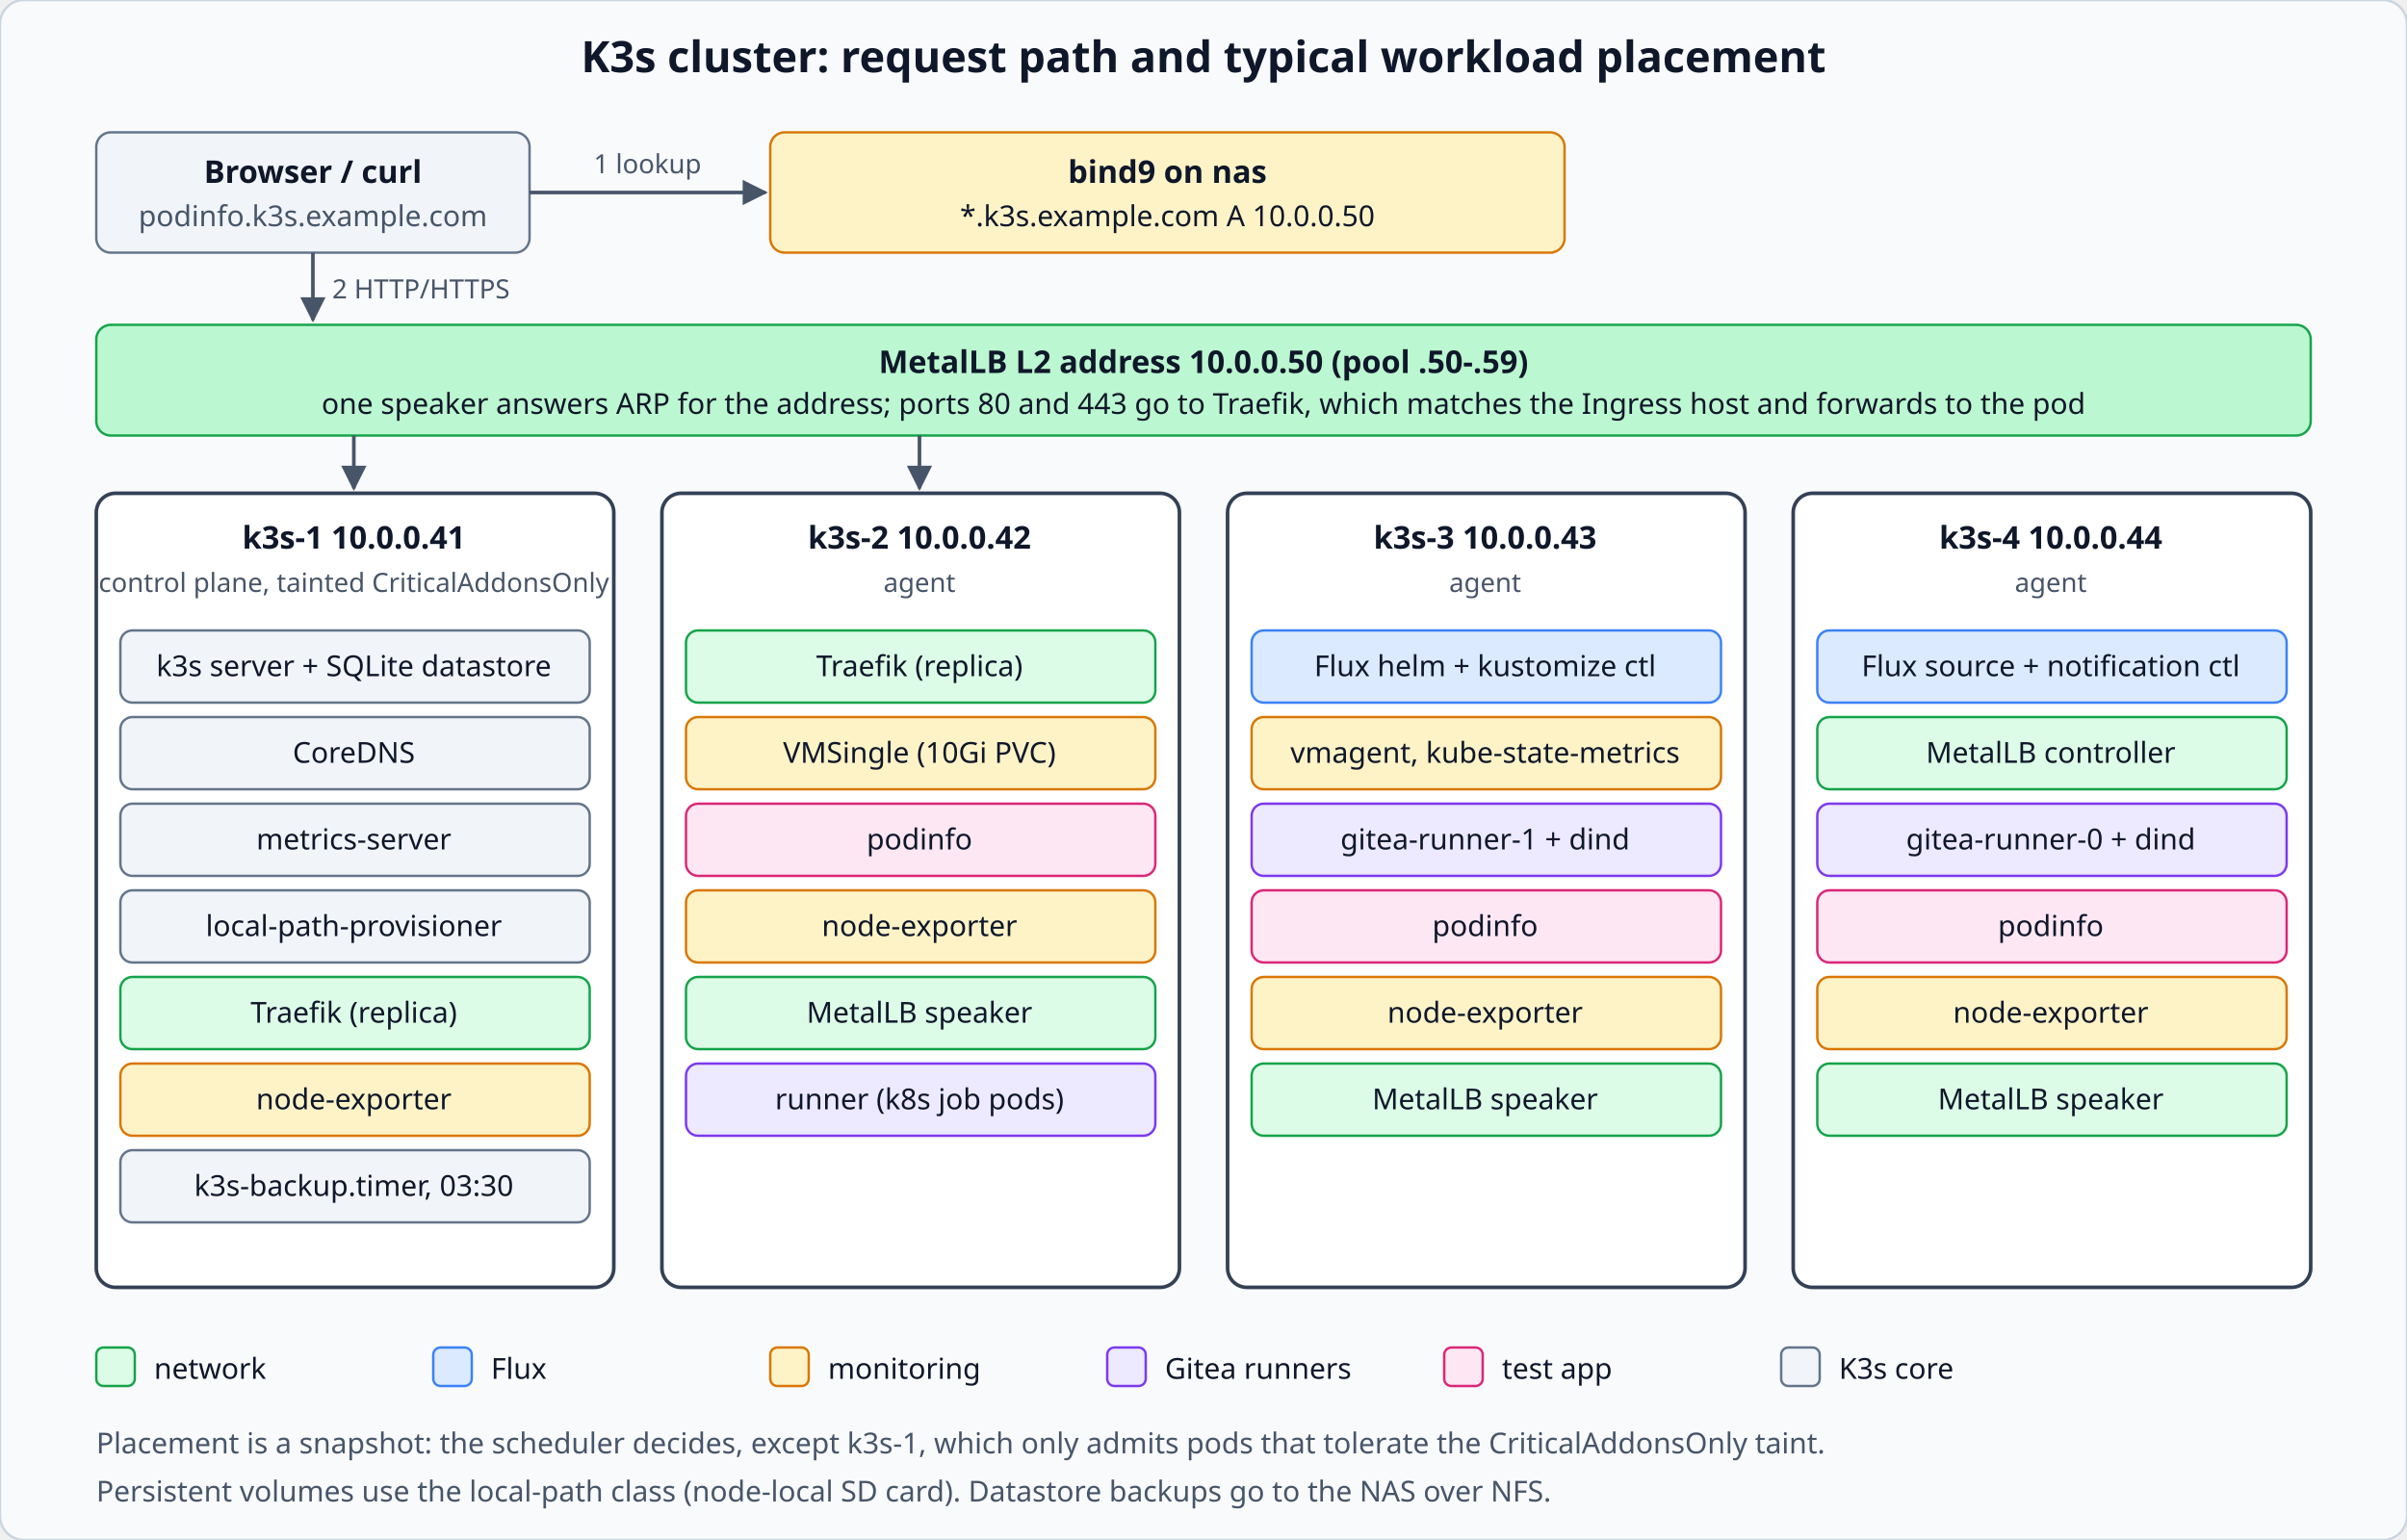
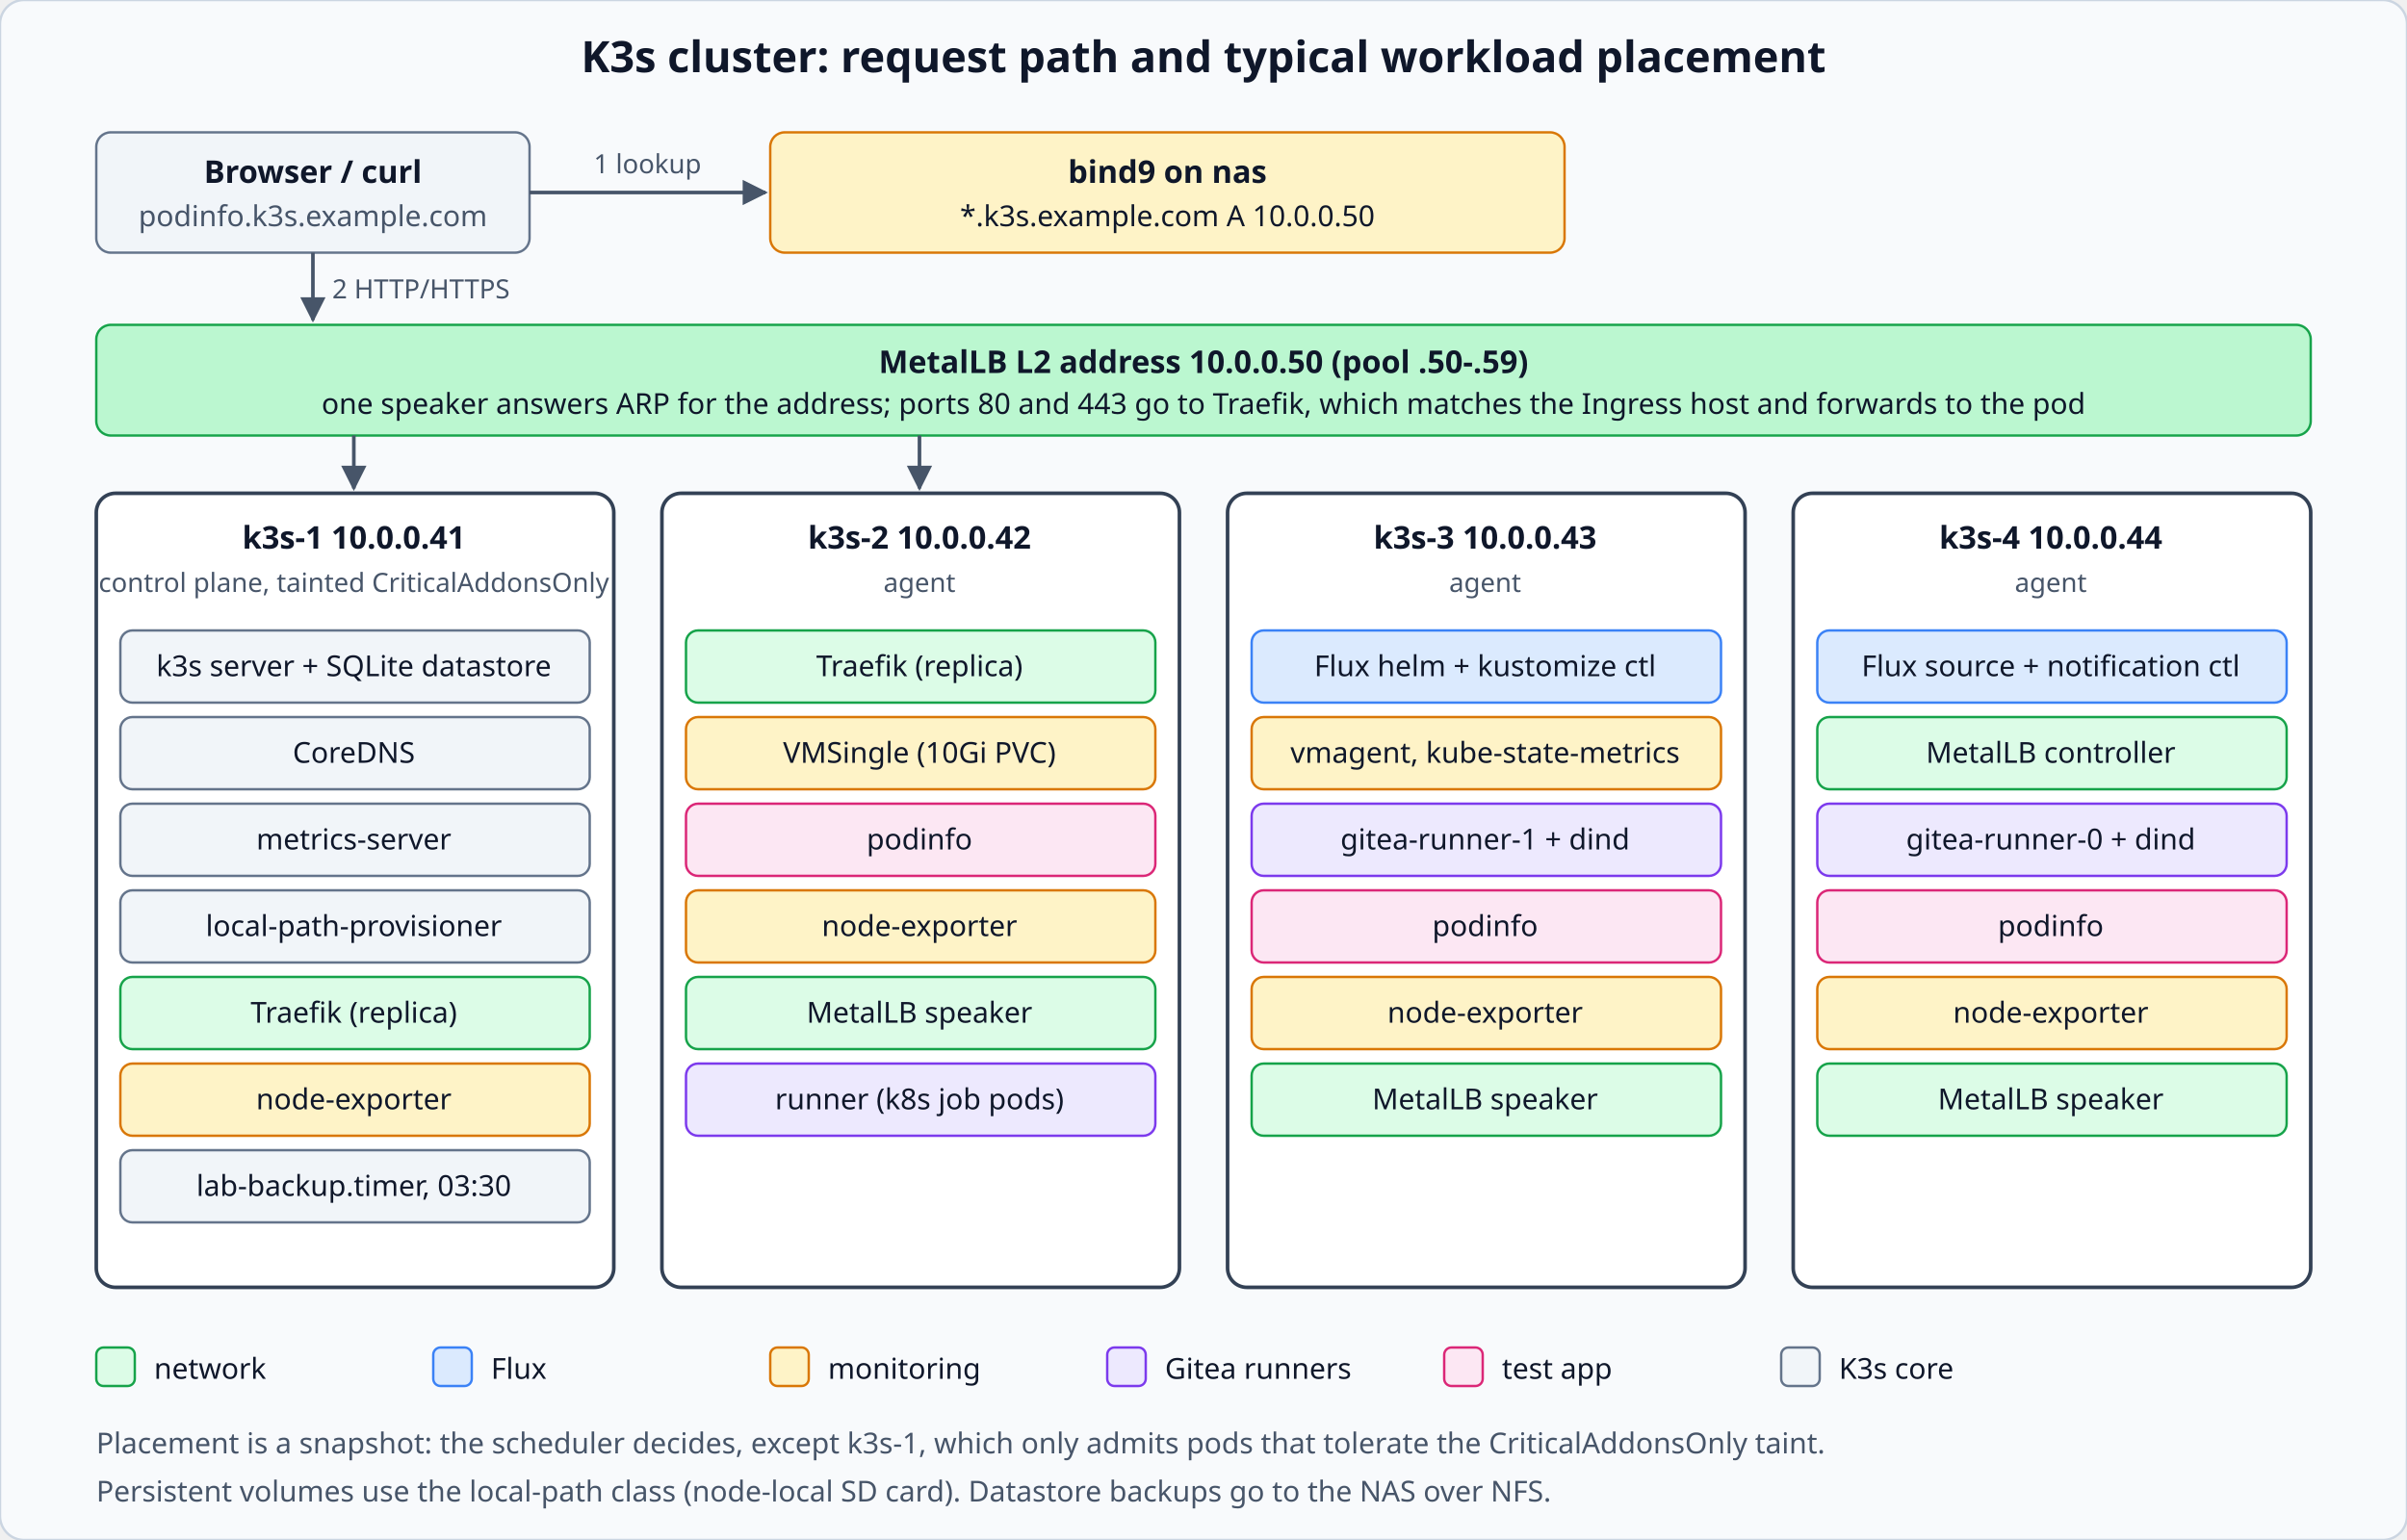
<svg xmlns="http://www.w3.org/2000/svg" viewBox="0 0 1000 640" font-family="sans-serif" font-size="13">
  <defs>
    <marker id="arr" viewBox="0 0 10 10" refX="9" refY="5" markerWidth="7" markerHeight="7" orient="auto-start-reverse">
      <path d="M0,0 L10,5 L0,10 z" fill="#475569" />
    </marker>
  </defs>
  <rect x="0" y="0" width="1000" height="640" rx="10" fill="#f8fafc" stroke="#cbd5e1" />
  <text x="500" y="30" text-anchor="middle" font-size="18" font-weight="bold" fill="#0f172a">K3s cluster: request path and typical workload placement</text>
  <rect x="40" y="55" width="180" height="50" rx="6" fill="#f1f5f9" stroke="#64748b" />
  <text x="130" y="76" text-anchor="middle" font-weight="bold" fill="#0f172a">Browser / curl</text>
  <text x="130" y="94" text-anchor="middle" font-size="12" fill="#475569">podinfo.k3s.example.com</text>
  <rect x="320" y="55" width="330" height="50" rx="6" fill="#fef3c7" stroke="#d97706" />
  <text x="485" y="76" text-anchor="middle" font-weight="bold" fill="#0f172a">bind9 on nas</text>
  <text x="485" y="94" text-anchor="middle" font-size="12" fill="#0f172a">*.k3s.example.com  A  10.0.0.50</text>
  <line x1="220" y1="80" x2="318" y2="80" stroke="#475569" stroke-width="1.5" marker-end="url(#arr)" />
  <text x="269" y="72" text-anchor="middle" font-size="11" fill="#475569">1 lookup</text>
  <line x1="130" y1="105" x2="130" y2="133" stroke="#475569" stroke-width="1.5" marker-end="url(#arr)" />
  <text x="138" y="124" font-size="11" fill="#475569">2 HTTP/HTTPS</text>
  <rect x="40" y="135" width="920" height="46" rx="6" fill="#bbf7d0" stroke="#16a34a" />
  <text x="500" y="155" text-anchor="middle" font-weight="bold" fill="#0f172a">MetalLB L2 address 10.0.0.50 (pool .50-.59)</text>
  <text x="500" y="172" text-anchor="middle" font-size="12" fill="#0f172a">one speaker answers ARP for the address; ports 80 and 443 go to Traefik, which matches the Ingress host and forwards to the pod</text>
  <rect x="40" y="205" width="215" height="330" rx="8" fill="#ffffff" stroke="#334155" stroke-width="1.5" />
  <text x="147" y="228" text-anchor="middle" font-weight="bold" fill="#0f172a">k3s-1  10.0.0.41</text>
  <text x="147" y="246" text-anchor="middle" font-size="11" fill="#475569">control plane, tainted CriticalAddonsOnly</text>
  <rect x="50" y="262" width="195" height="30" rx="5" fill="#f1f5f9" stroke="#64748b" />
  <text x="147" y="281" text-anchor="middle" font-size="12" fill="#0f172a">k3s server + SQLite datastore</text>
  <rect x="50" y="298" width="195" height="30" rx="5" fill="#f1f5f9" stroke="#64748b" />
  <text x="147" y="317" text-anchor="middle" font-size="12" fill="#0f172a">CoreDNS</text>
  <rect x="50" y="334" width="195" height="30" rx="5" fill="#f1f5f9" stroke="#64748b" />
  <text x="147" y="353" text-anchor="middle" font-size="12" fill="#0f172a">metrics-server</text>
  <rect x="50" y="370" width="195" height="30" rx="5" fill="#f1f5f9" stroke="#64748b" />
  <text x="147" y="389" text-anchor="middle" font-size="12" fill="#0f172a">local-path-provisioner</text>
  <rect x="50" y="406" width="195" height="30" rx="5" fill="#dcfce7" stroke="#16a34a" />
  <text x="147" y="425" text-anchor="middle" font-size="12" fill="#0f172a">Traefik (replica)</text>
  <rect x="50" y="442" width="195" height="30" rx="5" fill="#fef3c7" stroke="#d97706" />
  <text x="147" y="461" text-anchor="middle" font-size="12" fill="#0f172a">node-exporter</text>
  <rect x="50" y="478" width="195" height="30" rx="5" fill="#f1f5f9" stroke="#64748b" />
-   <text x="147" y="497" text-anchor="middle" font-size="12" fill="#0f172a">k3s-backup.timer, 03:30</text>
+   <text x="147" y="497" text-anchor="middle" font-size="12" fill="#0f172a">lab-backup.timer, 03:30</text>
  <rect x="275" y="205" width="215" height="330" rx="8" fill="#ffffff" stroke="#334155" stroke-width="1.5" />
  <text x="382" y="228" text-anchor="middle" font-weight="bold" fill="#0f172a">k3s-2  10.0.0.42</text>
  <text x="382" y="246" text-anchor="middle" font-size="11" fill="#475569">agent</text>
  <rect x="285" y="262" width="195" height="30" rx="5" fill="#dcfce7" stroke="#16a34a" />
  <text x="382" y="281" text-anchor="middle" font-size="12" fill="#0f172a">Traefik (replica)</text>
  <rect x="285" y="298" width="195" height="30" rx="5" fill="#fef3c7" stroke="#d97706" />
  <text x="382" y="317" text-anchor="middle" font-size="12" fill="#0f172a">VMSingle (10Gi PVC)</text>
  <rect x="285" y="334" width="195" height="30" rx="5" fill="#fce7f3" stroke="#db2777" />
  <text x="382" y="353" text-anchor="middle" font-size="12" fill="#0f172a">podinfo</text>
  <rect x="285" y="370" width="195" height="30" rx="5" fill="#fef3c7" stroke="#d97706" />
  <text x="382" y="389" text-anchor="middle" font-size="12" fill="#0f172a">node-exporter</text>
  <rect x="285" y="406" width="195" height="30" rx="5" fill="#dcfce7" stroke="#16a34a" />
  <text x="382" y="425" text-anchor="middle" font-size="12" fill="#0f172a">MetalLB speaker</text>
  <rect x="285" y="442" width="195" height="30" rx="5" fill="#ede9fe" stroke="#7c3aed" />
  <text x="382" y="461" text-anchor="middle" font-size="12" fill="#0f172a">runner (k8s job pods)</text>
  <rect x="510" y="205" width="215" height="330" rx="8" fill="#ffffff" stroke="#334155" stroke-width="1.5" />
  <text x="617" y="228" text-anchor="middle" font-weight="bold" fill="#0f172a">k3s-3  10.0.0.43</text>
  <text x="617" y="246" text-anchor="middle" font-size="11" fill="#475569">agent</text>
  <rect x="520" y="262" width="195" height="30" rx="5" fill="#dbeafe" stroke="#3b82f6" />
  <text x="617" y="281" text-anchor="middle" font-size="12" fill="#0f172a">Flux helm + kustomize ctl</text>
  <rect x="520" y="298" width="195" height="30" rx="5" fill="#fef3c7" stroke="#d97706" />
  <text x="617" y="317" text-anchor="middle" font-size="12" fill="#0f172a">vmagent, kube-state-metrics</text>
  <rect x="520" y="334" width="195" height="30" rx="5" fill="#ede9fe" stroke="#7c3aed" />
  <text x="617" y="353" text-anchor="middle" font-size="12" fill="#0f172a">gitea-runner-1 + dind</text>
  <rect x="520" y="370" width="195" height="30" rx="5" fill="#fce7f3" stroke="#db2777" />
  <text x="617" y="389" text-anchor="middle" font-size="12" fill="#0f172a">podinfo</text>
  <rect x="520" y="406" width="195" height="30" rx="5" fill="#fef3c7" stroke="#d97706" />
  <text x="617" y="425" text-anchor="middle" font-size="12" fill="#0f172a">node-exporter</text>
  <rect x="520" y="442" width="195" height="30" rx="5" fill="#dcfce7" stroke="#16a34a" />
  <text x="617" y="461" text-anchor="middle" font-size="12" fill="#0f172a">MetalLB speaker</text>
  <rect x="745" y="205" width="215" height="330" rx="8" fill="#ffffff" stroke="#334155" stroke-width="1.5" />
  <text x="852" y="228" text-anchor="middle" font-weight="bold" fill="#0f172a">k3s-4  10.0.0.44</text>
  <text x="852" y="246" text-anchor="middle" font-size="11" fill="#475569">agent</text>
  <rect x="755" y="262" width="195" height="30" rx="5" fill="#dbeafe" stroke="#3b82f6" />
  <text x="852" y="281" text-anchor="middle" font-size="12" fill="#0f172a">Flux source + notification ctl</text>
  <rect x="755" y="298" width="195" height="30" rx="5" fill="#dcfce7" stroke="#16a34a" />
  <text x="852" y="317" text-anchor="middle" font-size="12" fill="#0f172a">MetalLB controller</text>
  <rect x="755" y="334" width="195" height="30" rx="5" fill="#ede9fe" stroke="#7c3aed" />
  <text x="852" y="353" text-anchor="middle" font-size="12" fill="#0f172a">gitea-runner-0 + dind</text>
  <rect x="755" y="370" width="195" height="30" rx="5" fill="#fce7f3" stroke="#db2777" />
  <text x="852" y="389" text-anchor="middle" font-size="12" fill="#0f172a">podinfo</text>
  <rect x="755" y="406" width="195" height="30" rx="5" fill="#fef3c7" stroke="#d97706" />
  <text x="852" y="425" text-anchor="middle" font-size="12" fill="#0f172a">node-exporter</text>
  <rect x="755" y="442" width="195" height="30" rx="5" fill="#dcfce7" stroke="#16a34a" />
  <text x="852" y="461" text-anchor="middle" font-size="12" fill="#0f172a">MetalLB speaker</text>
  <line x1="147" y1="181" x2="147" y2="203" stroke="#475569" stroke-width="1.5" marker-end="url(#arr)" />
  <line x1="382" y1="181" x2="382" y2="203" stroke="#475569" stroke-width="1.5" marker-end="url(#arr)" />
  <rect x="40" y="560" width="16" height="16" rx="3" fill="#dcfce7" stroke="#16a34a" />
  <text x="64" y="573" font-size="12" fill="#0f172a">network</text>
  <rect x="180" y="560" width="16" height="16" rx="3" fill="#dbeafe" stroke="#3b82f6" />
  <text x="204" y="573" font-size="12" fill="#0f172a">Flux</text>
  <rect x="320" y="560" width="16" height="16" rx="3" fill="#fef3c7" stroke="#d97706" />
  <text x="344" y="573" font-size="12" fill="#0f172a">monitoring</text>
  <rect x="460" y="560" width="16" height="16" rx="3" fill="#ede9fe" stroke="#7c3aed" />
  <text x="484" y="573" font-size="12" fill="#0f172a">Gitea runners</text>
  <rect x="600" y="560" width="16" height="16" rx="3" fill="#fce7f3" stroke="#db2777" />
  <text x="624" y="573" font-size="12" fill="#0f172a">test app</text>
  <rect x="740" y="560" width="16" height="16" rx="3" fill="#f1f5f9" stroke="#64748b" />
  <text x="764" y="573" font-size="12" fill="#0f172a">K3s core</text>
  <text x="40" y="604" font-size="12" fill="#475569">Placement is a snapshot: the scheduler decides, except k3s-1, which only admits pods that tolerate the CriticalAddonsOnly taint.</text>
  <text x="40" y="624" font-size="12" fill="#475569">Persistent volumes use the local-path class (node-local SD card). Datastore backups go to the NAS over NFS.</text>
</svg>
